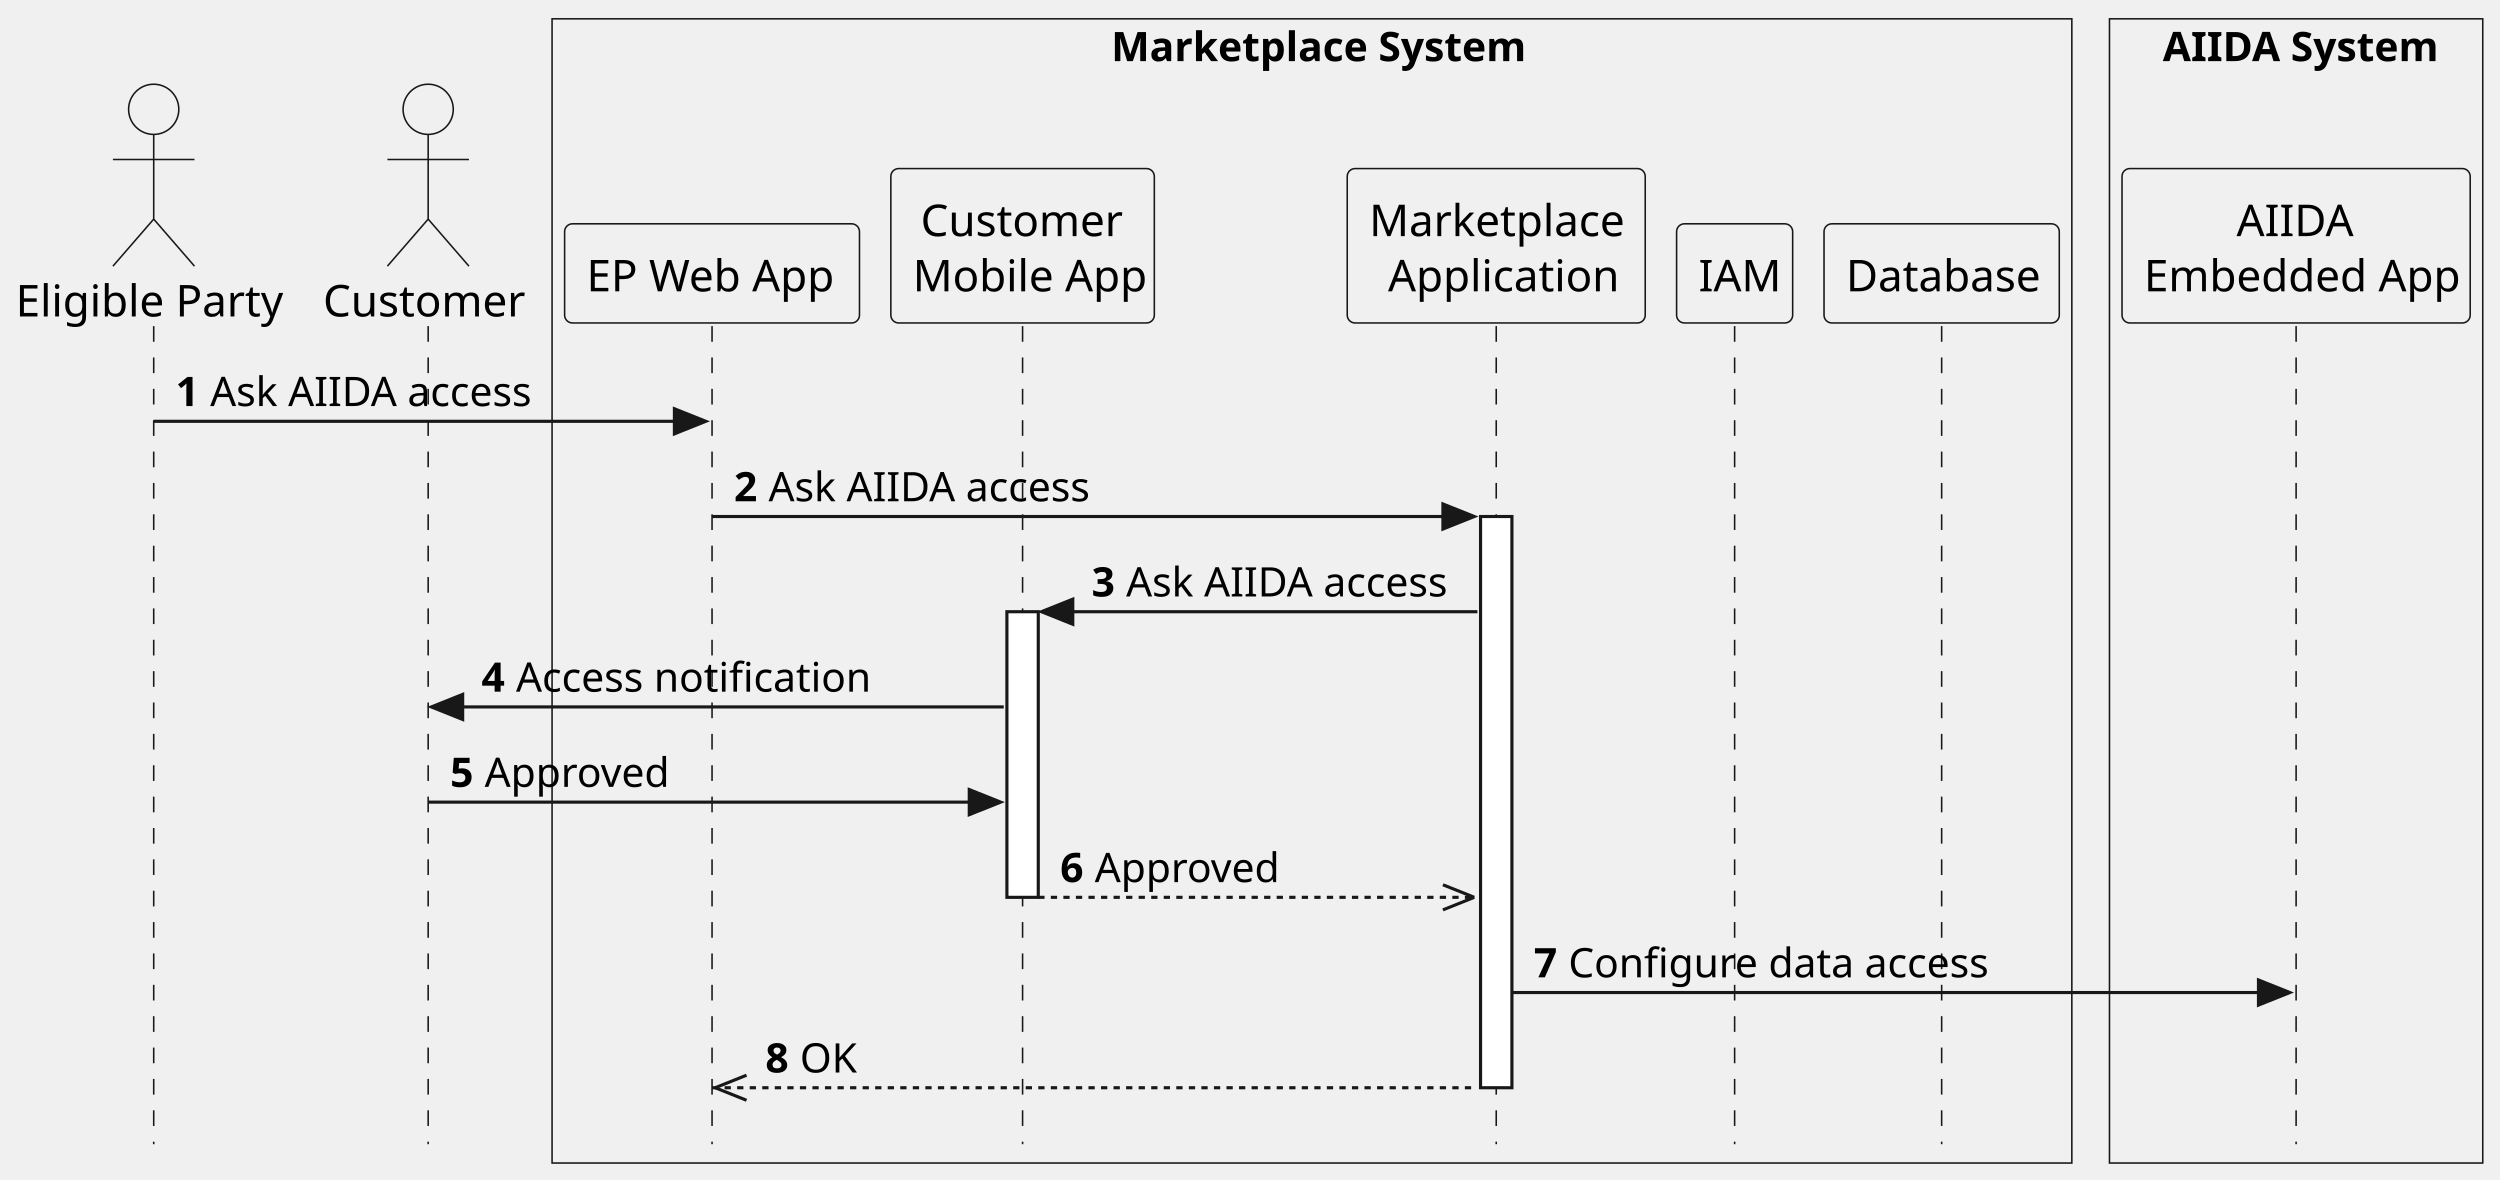
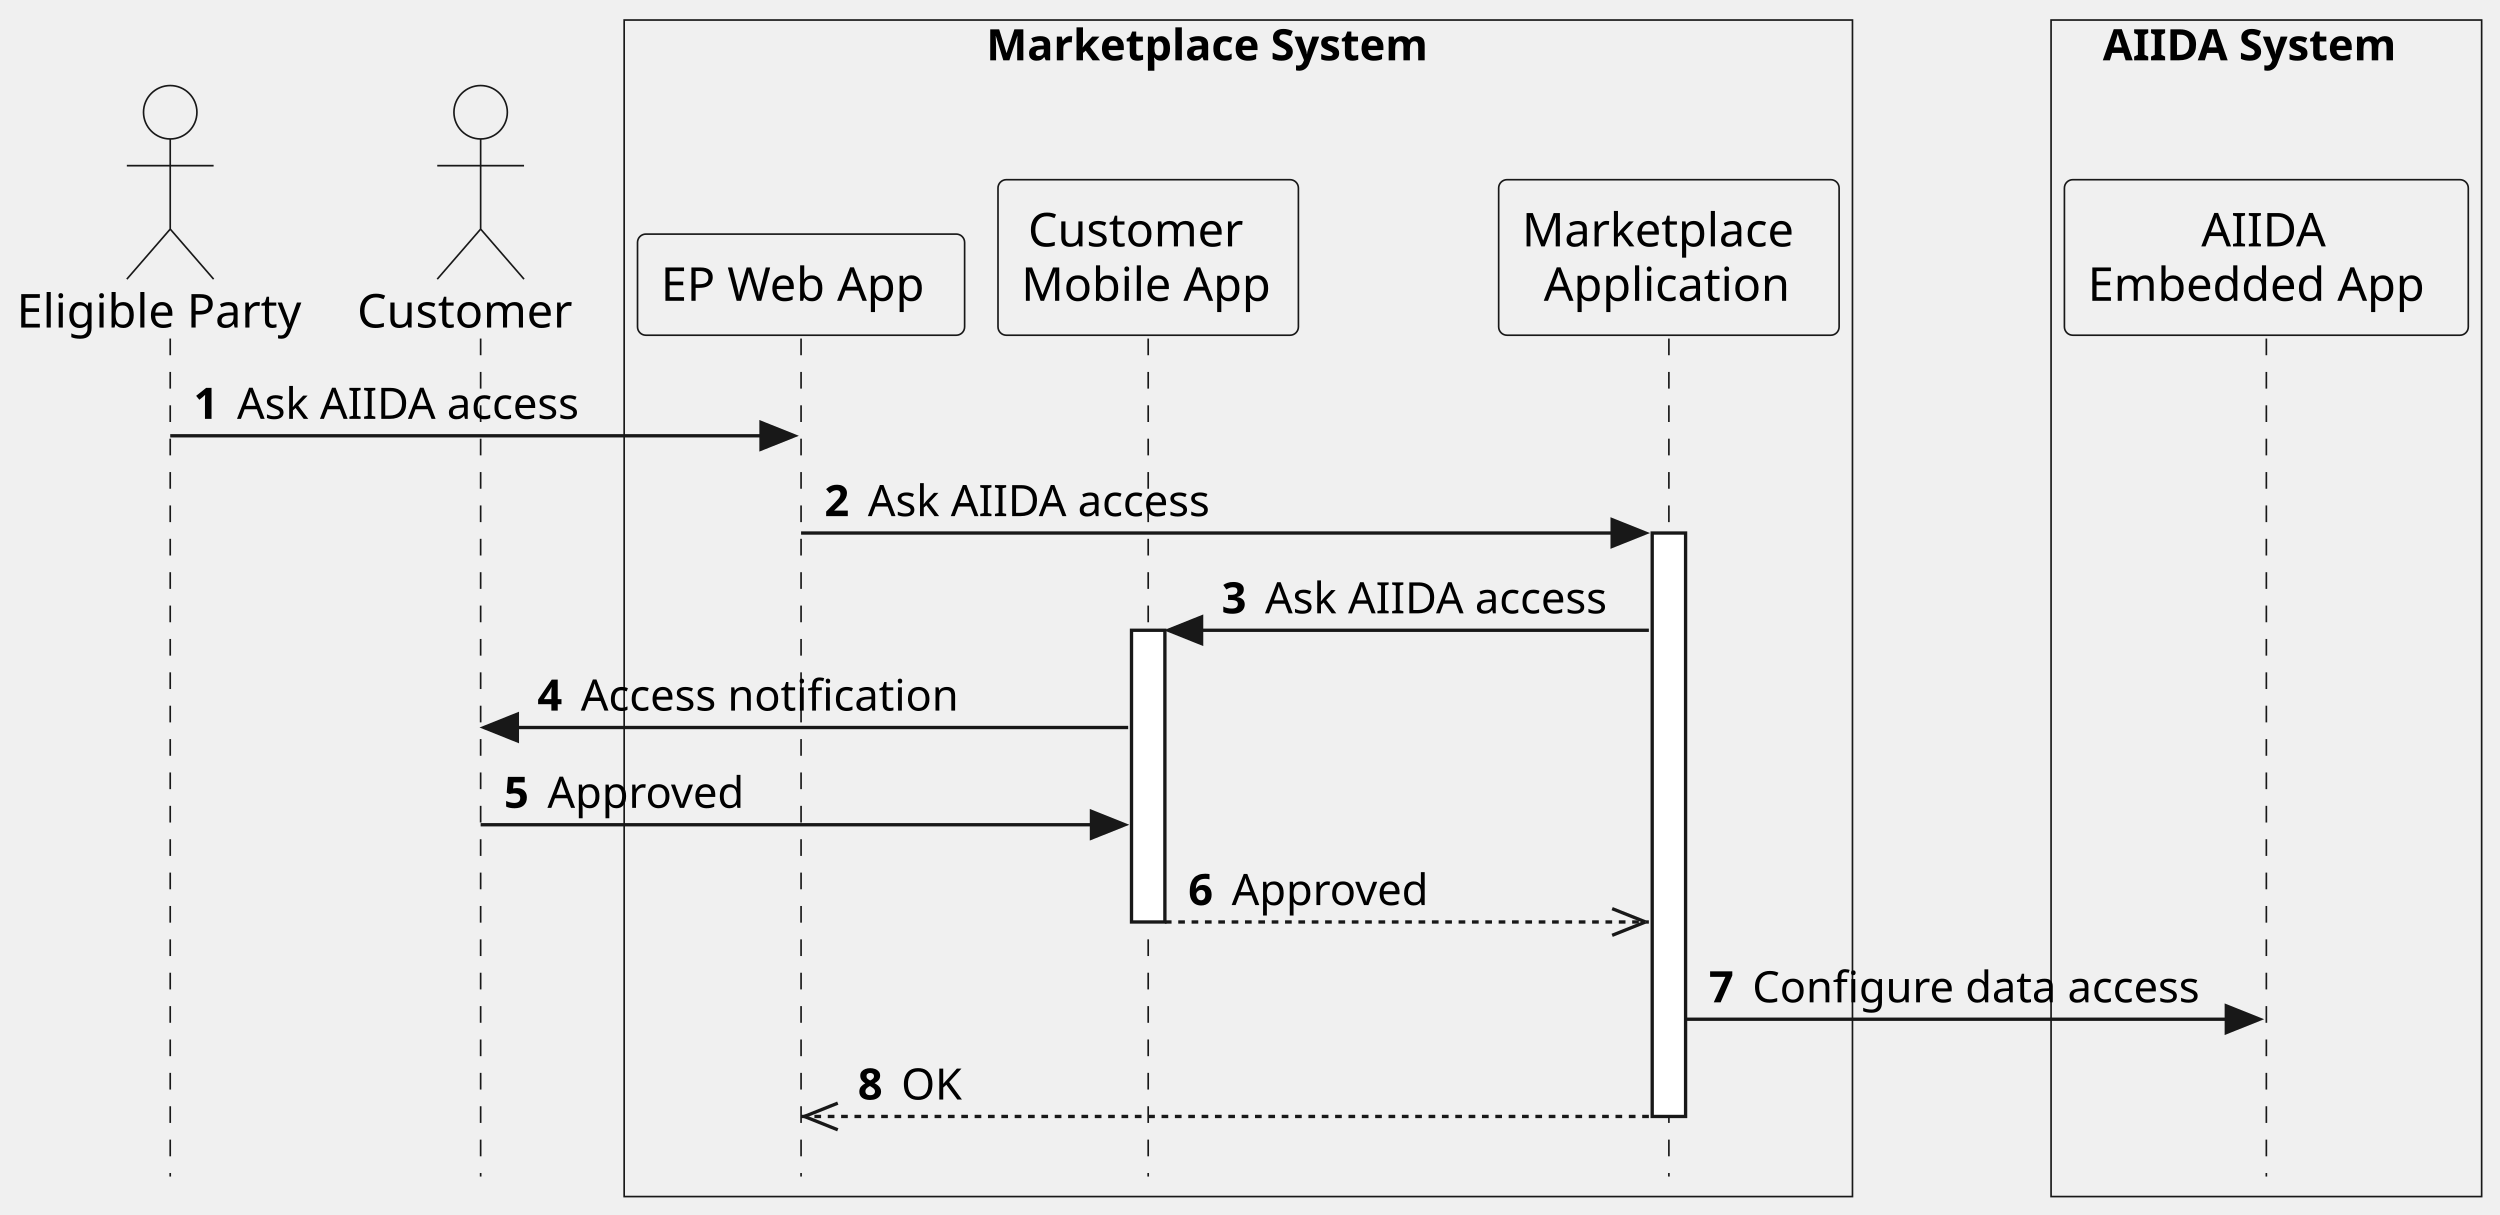
- <svg xmlns="http://www.w3.org/2000/svg" contentStyleType="text/css" height="376px" preserveAspectRatio="none" style="width:797px;height:376px;background:#FFFFFF;" version="1.1" viewBox="0 0 797 376" width="797px" zoomAndPan="magnify">
+ <svg xmlns="http://www.w3.org/2000/svg" contentStyleType="text/css" height="364px" preserveAspectRatio="none" style="width:749px;height:364px;background:#FFFFFF;" version="1.1" viewBox="0 0 749 364" width="749px" zoomAndPan="magnify">
  <defs />
  <g>
-     <rect fill="none" height="364.773" style="stroke:#181818;stroke-width:0.5;" width="484.5" x="176" y="6" />
-     <text fill="#000000" font-family="sans-serif" font-size="13" font-weight="bold" lengthAdjust="spacing" textLength="128" x="354.25" y="19.495">Marketplace System</text>
-     <rect fill="none" height="364.773" style="stroke:#181818;stroke-width:0.5;" width="119" x="672.5" y="6" />
-     <text fill="#000000" font-family="sans-serif" font-size="13" font-weight="bold" lengthAdjust="spacing" textLength="85" x="689.5" y="19.495">AIIDA System</text>
-     <line style="stroke:#181818;stroke-width:0.5;stroke-dasharray:5.0,5.0;" x1="49" x2="49" y1="103.961" y2="364.773" />
-     <line style="stroke:#181818;stroke-width:0.5;stroke-dasharray:5.0,5.0;" x1="136.5" x2="136.5" y1="103.961" y2="364.773" />
-     <line style="stroke:#181818;stroke-width:0.5;stroke-dasharray:5.0,5.0;" x1="227" x2="227" y1="103.961" y2="364.773" />
-     <line style="stroke:#181818;stroke-width:0.5;stroke-dasharray:5.0,5.0;" x1="326" x2="326" y1="103.961" y2="364.773" />
-     <rect fill="#FFFFFF" height="91.055" style="stroke:#181818;stroke-width:1.0;" width="10" x="321" y="195.016" />
-     <line style="stroke:#181818;stroke-width:0.5;stroke-dasharray:5.0,5.0;" x1="477" x2="477" y1="103.961" y2="364.773" />
-     <rect fill="#FFFFFF" height="182.109" style="stroke:#181818;stroke-width:1.0;" width="10" x="472" y="164.664" />
-     <line style="stroke:#181818;stroke-width:0.5;stroke-dasharray:5.0,5.0;" x1="553" x2="553" y1="103.961" y2="364.773" />
-     <line style="stroke:#181818;stroke-width:0.5;stroke-dasharray:5.0,5.0;" x1="619" x2="619" y1="103.961" y2="364.773" />
-     <line style="stroke:#181818;stroke-width:0.5;stroke-dasharray:5.0,5.0;" x1="732" x2="732" y1="103.961" y2="364.773" />
-     <text fill="#000000" font-family="sans-serif" font-size="14" lengthAdjust="spacing" textLength="82" x="5" y="100.885">Eligible Party</text>
-     <ellipse cx="49" cy="34.852" fill="none" rx="8" ry="8" style="stroke:#181818;stroke-width:0.5;" />
-     <path d="M49,42.852 L49,69.852 M36,50.852 L62,50.852 M49,69.852 L36,84.852 M49,69.852 L62,84.852 " fill="none" style="stroke:#181818;stroke-width:0.5;" />
-     <text fill="#000000" font-family="sans-serif" font-size="14" lengthAdjust="spacing" textLength="61" x="103" y="100.885">Customer</text>
-     <ellipse cx="136.5" cy="34.852" fill="none" rx="8" ry="8" style="stroke:#181818;stroke-width:0.5;" />
-     <path d="M136.5,42.852 L136.5,69.852 M123.5,50.852 L149.5,50.852 M136.5,69.852 L123.5,84.852 M136.5,69.852 L149.5,84.852 " fill="none" style="stroke:#181818;stroke-width:0.5;" />
-     <rect fill="none" height="31.609" rx="2.5" ry="2.5" style="stroke:#181818;stroke-width:0.5;" width="94" x="180" y="71.352" />
-     <text fill="#000000" font-family="sans-serif" font-size="14" lengthAdjust="spacing" textLength="80" x="187" y="92.885">EP Web App</text>
-     <rect fill="none" height="49.219" rx="2.5" ry="2.5" style="stroke:#181818;stroke-width:0.5;" width="84" x="284" y="53.742" />
-     <text fill="#000000" font-family="sans-serif" font-size="14" lengthAdjust="spacing" textLength="61" x="293.5" y="75.275">Customer</text>
-     <text fill="#000000" font-family="sans-serif" font-size="14" lengthAdjust="spacing" textLength="70" x="291" y="92.885">Mobile App</text>
-     <rect fill="none" height="49.219" rx="2.5" ry="2.5" style="stroke:#181818;stroke-width:0.5;" width="95" x="429.5" y="53.742" />
-     <text fill="#000000" font-family="sans-serif" font-size="14" lengthAdjust="spacing" textLength="77" x="436.5" y="75.275">Marketplace</text>
-     <text fill="#000000" font-family="sans-serif" font-size="14" lengthAdjust="spacing" textLength="69" x="442.5" y="92.885">Application</text>
-     <rect fill="none" height="31.609" rx="2.5" ry="2.5" style="stroke:#181818;stroke-width:0.5;" width="37" x="534.5" y="71.352" />
-     <text fill="#000000" font-family="sans-serif" font-size="14" lengthAdjust="spacing" textLength="23" x="541.5" y="92.885">IAM</text>
-     <rect fill="none" height="31.609" rx="2.5" ry="2.5" style="stroke:#181818;stroke-width:0.5;" width="75" x="581.5" y="71.352" />
-     <text fill="#000000" font-family="sans-serif" font-size="14" lengthAdjust="spacing" textLength="61" x="588.5" y="92.885">Database</text>
-     <rect fill="none" height="49.219" rx="2.5" ry="2.5" style="stroke:#181818;stroke-width:0.5;" width="111" x="676.5" y="53.742" />
-     <text fill="#000000" font-family="sans-serif" font-size="14" lengthAdjust="spacing" textLength="34" x="713" y="75.275">AIIDA</text>
-     <text fill="#000000" font-family="sans-serif" font-size="14" lengthAdjust="spacing" textLength="97" x="683.5" y="92.885">Embedded App</text>
-     <polygon fill="#181818" points="215,130.312,225,134.312,215,138.312" style="stroke:#181818;stroke-width:1.0;" />
-     <line style="stroke:#181818;stroke-width:1.0;" x1="49" x2="221" y1="134.312" y2="134.312" />
-     <text fill="#000000" font-family="sans-serif" font-size="13" font-weight="bold" lengthAdjust="spacing" textLength="7" x="56" y="129.456">1</text>
-     <text fill="#000000" font-family="sans-serif" font-size="13" lengthAdjust="spacing" textLength="106" x="67" y="129.456">Ask AIIDA access</text>
-     <polygon fill="#181818" points="460,160.664,470,164.664,460,168.664" style="stroke:#181818;stroke-width:1.0;" />
-     <line style="stroke:#181818;stroke-width:1.0;" x1="227" x2="466" y1="164.664" y2="164.664" />
-     <text fill="#000000" font-family="sans-serif" font-size="13" font-weight="bold" lengthAdjust="spacing" textLength="7" x="234" y="159.808">2</text>
-     <text fill="#000000" font-family="sans-serif" font-size="13" lengthAdjust="spacing" textLength="106" x="245" y="159.808">Ask AIIDA access</text>
-     <polygon fill="#181818" points="342,191.016,332,195.016,342,199.016" style="stroke:#181818;stroke-width:1.0;" />
-     <line style="stroke:#181818;stroke-width:1.0;" x1="336" x2="471" y1="195.016" y2="195.016" />
-     <text fill="#000000" font-family="sans-serif" font-size="13" font-weight="bold" lengthAdjust="spacing" textLength="7" x="348" y="190.159">3</text>
-     <text fill="#000000" font-family="sans-serif" font-size="13" lengthAdjust="spacing" textLength="106" x="359" y="190.159">Ask AIIDA access</text>
-     <polygon fill="#181818" points="147.5,221.367,137.5,225.367,147.5,229.367" style="stroke:#181818;stroke-width:1.0;" />
-     <line style="stroke:#181818;stroke-width:1.0;" x1="141.5" x2="320" y1="225.367" y2="225.367" />
-     <text fill="#000000" font-family="sans-serif" font-size="13" font-weight="bold" lengthAdjust="spacing" textLength="7" x="153.5" y="220.511">4</text>
-     <text fill="#000000" font-family="sans-serif" font-size="13" lengthAdjust="spacing" textLength="110" x="164.5" y="220.511">Access notification</text>
-     <polygon fill="#181818" points="309,251.719,319,255.719,309,259.719" style="stroke:#181818;stroke-width:1.0;" />
-     <line style="stroke:#181818;stroke-width:1.0;" x1="136.5" x2="315" y1="255.719" y2="255.719" />
-     <text fill="#000000" font-family="sans-serif" font-size="13" font-weight="bold" lengthAdjust="spacing" textLength="7" x="143.5" y="250.862">5</text>
-     <text fill="#000000" font-family="sans-serif" font-size="13" lengthAdjust="spacing" textLength="53" x="154.5" y="250.862">Approved</text>
-     <line style="stroke:#181818;stroke-width:1.0;" x1="470" x2="460" y1="286.07" y2="282.07" />
-     <line style="stroke:#181818;stroke-width:1.0;" x1="470" x2="460" y1="286.07" y2="290.07" />
-     <line style="stroke:#181818;stroke-width:1.0;stroke-dasharray:2.0,2.0;" x1="331" x2="471" y1="286.07" y2="286.07" />
-     <text fill="#000000" font-family="sans-serif" font-size="13" font-weight="bold" lengthAdjust="spacing" textLength="7" x="338" y="281.214">6</text>
-     <text fill="#000000" font-family="sans-serif" font-size="13" lengthAdjust="spacing" textLength="53" x="349" y="281.214">Approved</text>
-     <polygon fill="#181818" points="720,312.422,730,316.422,720,320.422" style="stroke:#181818;stroke-width:1.0;" />
-     <line style="stroke:#181818;stroke-width:1.0;" x1="482" x2="726" y1="316.422" y2="316.422" />
-     <text fill="#000000" font-family="sans-serif" font-size="13" font-weight="bold" lengthAdjust="spacing" textLength="7" x="489" y="311.565">7</text>
-     <text fill="#000000" font-family="sans-serif" font-size="13" lengthAdjust="spacing" textLength="129" x="500" y="311.565">Configure data access</text>
-     <line style="stroke:#181818;stroke-width:1.0;" x1="228" x2="238" y1="346.773" y2="342.773" />
-     <line style="stroke:#181818;stroke-width:1.0;" x1="228" x2="238" y1="346.773" y2="350.773" />
-     <line style="stroke:#181818;stroke-width:1.0;stroke-dasharray:2.0,2.0;" x1="227" x2="471" y1="346.773" y2="346.773" />
-     <text fill="#000000" font-family="sans-serif" font-size="13" font-weight="bold" lengthAdjust="spacing" textLength="7" x="244" y="341.917">8</text>
-     <text fill="#000000" font-family="sans-serif" font-size="13" lengthAdjust="spacing" textLength="19" x="255" y="341.917">OK</text>
+     <rect fill="none" height="352.492" style="stroke:#181818;stroke-width:0.5;" width="368" x="187" y="6" />
+     <text fill="#000000" font-family="sans-serif" font-size="13" font-weight="bold" lengthAdjust="spacing" textLength="151" x="295.5" y="18.067">Marketplace System</text>
+     <rect fill="none" height="352.492" style="stroke:#181818;stroke-width:0.5;" width="129" x="614.5" y="6" />
+     <text fill="#000000" font-family="sans-serif" font-size="13" font-weight="bold" lengthAdjust="spacing" textLength="98" x="630" y="18.067">AIIDA System</text>
+     <line style="stroke:#181818;stroke-width:0.5;stroke-dasharray:5.0,5.0;" x1="51" x2="51" y1="101.43" y2="352.492" />
+     <line style="stroke:#181818;stroke-width:0.5;stroke-dasharray:5.0,5.0;" x1="144" x2="144" y1="101.43" y2="352.492" />
+     <line style="stroke:#181818;stroke-width:0.5;stroke-dasharray:5.0,5.0;" x1="240" x2="240" y1="101.43" y2="352.492" />
+     <line style="stroke:#181818;stroke-width:0.5;stroke-dasharray:5.0,5.0;" x1="344" x2="344" y1="101.43" y2="352.492" />
+     <rect fill="#FFFFFF" height="87.398" style="stroke:#181818;stroke-width:1.0;" width="10" x="339" y="188.828" />
+     <line style="stroke:#181818;stroke-width:0.5;stroke-dasharray:5.0,5.0;" x1="500" x2="500" y1="101.43" y2="352.492" />
+     <rect fill="#FFFFFF" height="174.797" style="stroke:#181818;stroke-width:1.0;" width="10" x="495" y="159.695" />
+     <line style="stroke:#181818;stroke-width:0.5;stroke-dasharray:5.0,5.0;" x1="679" x2="679" y1="101.43" y2="352.492" />
+     <text fill="#000000" font-family="sans-serif" font-size="14" lengthAdjust="spacing" textLength="86" x="5" y="98.128">Eligible Party</text>
+     <ellipse cx="51" cy="33.633" fill="none" rx="8" ry="8" style="stroke:#181818;stroke-width:0.5;" />
+     <path d="M51,41.633 L51,68.633 M38,49.633 L64,49.633 M51,68.633 L38,83.633 M51,68.633 L64,83.633 " fill="none" style="stroke:#181818;stroke-width:0.5;" />
+     <text fill="#000000" font-family="sans-serif" font-size="14" lengthAdjust="spacing" textLength="68" x="107" y="98.128">Customer</text>
+     <ellipse cx="144" cy="33.633" fill="none" rx="8" ry="8" style="stroke:#181818;stroke-width:0.5;" />
+     <path d="M144,41.633 L144,68.633 M131,49.633 L157,49.633 M144,68.633 L131,83.633 M144,68.633 L157,83.633 " fill="none" style="stroke:#181818;stroke-width:0.5;" />
+     <rect fill="none" height="30.297" rx="2.5" ry="2.5" style="stroke:#181818;stroke-width:0.5;" width="98" x="191" y="70.133" />
+     <text fill="#000000" font-family="sans-serif" font-size="14" lengthAdjust="spacing" textLength="84" x="198" y="90.128">EP Web App</text>
+     <rect fill="none" height="46.594" rx="2.5" ry="2.5" style="stroke:#181818;stroke-width:0.5;" width="90" x="299" y="53.836" />
+     <text fill="#000000" font-family="sans-serif" font-size="14" lengthAdjust="spacing" textLength="68" x="308" y="73.831">Customer</text>
+     <text fill="#000000" font-family="sans-serif" font-size="14" lengthAdjust="spacing" textLength="76" x="306" y="90.128">Mobile App</text>
+     <rect fill="none" height="46.594" rx="2.5" ry="2.5" style="stroke:#181818;stroke-width:0.5;" width="102" x="449" y="53.836" />
+     <text fill="#000000" font-family="sans-serif" font-size="14" lengthAdjust="spacing" textLength="84" x="456" y="73.831">Marketplace</text>
+     <text fill="#000000" font-family="sans-serif" font-size="14" lengthAdjust="spacing" textLength="75" x="462.5" y="90.128">Application</text>
+     <rect fill="none" height="46.594" rx="2.5" ry="2.5" style="stroke:#181818;stroke-width:0.5;" width="121" x="618.5" y="53.836" />
+     <text fill="#000000" font-family="sans-serif" font-size="14" lengthAdjust="spacing" textLength="35" x="659.5" y="73.831">AIIDA</text>
+     <text fill="#000000" font-family="sans-serif" font-size="14" lengthAdjust="spacing" textLength="107" x="625.5" y="90.128">Embedded App</text>
+     <polygon fill="#181818" points="228,126.562,238,130.562,228,134.562" style="stroke:#181818;stroke-width:1.0;" />
+     <line style="stroke:#181818;stroke-width:1.0;" x1="51" x2="234" y1="130.562" y2="130.562" />
+     <text fill="#000000" font-family="sans-serif" font-size="13" font-weight="bold" lengthAdjust="spacing" textLength="9" x="58" y="125.497">1</text>
+     <text fill="#000000" font-family="sans-serif" font-size="13" lengthAdjust="spacing" textLength="109" x="71" y="125.497">Ask AIIDA access</text>
+     <polygon fill="#181818" points="483,155.695,493,159.695,483,163.695" style="stroke:#181818;stroke-width:1.0;" />
+     <line style="stroke:#181818;stroke-width:1.0;" x1="240" x2="489" y1="159.695" y2="159.695" />
+     <text fill="#000000" font-family="sans-serif" font-size="13" font-weight="bold" lengthAdjust="spacing" textLength="9" x="247" y="154.629">2</text>
+     <text fill="#000000" font-family="sans-serif" font-size="13" lengthAdjust="spacing" textLength="109" x="260" y="154.629">Ask AIIDA access</text>
+     <polygon fill="#181818" points="360,184.828,350,188.828,360,192.828" style="stroke:#181818;stroke-width:1.0;" />
+     <line style="stroke:#181818;stroke-width:1.0;" x1="354" x2="494" y1="188.828" y2="188.828" />
+     <text fill="#000000" font-family="sans-serif" font-size="13" font-weight="bold" lengthAdjust="spacing" textLength="9" x="366" y="183.762">3</text>
+     <text fill="#000000" font-family="sans-serif" font-size="13" lengthAdjust="spacing" textLength="109" x="379" y="183.762">Ask AIIDA access</text>
+     <polygon fill="#181818" points="155,213.961,145,217.961,155,221.961" style="stroke:#181818;stroke-width:1.0;" />
+     <line style="stroke:#181818;stroke-width:1.0;" x1="149" x2="338" y1="217.961" y2="217.961" />
+     <text fill="#000000" font-family="sans-serif" font-size="13" font-weight="bold" lengthAdjust="spacing" textLength="9" x="161" y="212.895">4</text>
+     <text fill="#000000" font-family="sans-serif" font-size="13" lengthAdjust="spacing" textLength="119" x="174" y="212.895">Access notification</text>
+     <polygon fill="#181818" points="327,243.094,337,247.094,327,251.094" style="stroke:#181818;stroke-width:1.0;" />
+     <line style="stroke:#181818;stroke-width:1.0;" x1="144" x2="333" y1="247.094" y2="247.094" />
+     <text fill="#000000" font-family="sans-serif" font-size="13" font-weight="bold" lengthAdjust="spacing" textLength="9" x="151" y="242.028">5</text>
+     <text fill="#000000" font-family="sans-serif" font-size="13" lengthAdjust="spacing" textLength="61" x="164" y="242.028">Approved</text>
+     <line style="stroke:#181818;stroke-width:1.0;" x1="493" x2="483" y1="276.227" y2="272.227" />
+     <line style="stroke:#181818;stroke-width:1.0;" x1="493" x2="483" y1="276.227" y2="280.227" />
+     <line style="stroke:#181818;stroke-width:1.0;stroke-dasharray:2.0,2.0;" x1="349" x2="494" y1="276.227" y2="276.227" />
+     <text fill="#000000" font-family="sans-serif" font-size="13" font-weight="bold" lengthAdjust="spacing" textLength="9" x="356" y="271.161">6</text>
+     <text fill="#000000" font-family="sans-serif" font-size="13" lengthAdjust="spacing" textLength="61" x="369" y="271.161">Approved</text>
+     <polygon fill="#181818" points="667,301.359,677,305.359,667,309.359" style="stroke:#181818;stroke-width:1.0;" />
+     <line style="stroke:#181818;stroke-width:1.0;" x1="505" x2="673" y1="305.359" y2="305.359" />
+     <text fill="#000000" font-family="sans-serif" font-size="13" font-weight="bold" lengthAdjust="spacing" textLength="9" x="512" y="300.293">7</text>
+     <text fill="#000000" font-family="sans-serif" font-size="13" lengthAdjust="spacing" textLength="142" x="525" y="300.293">Configure data access</text>
+     <line style="stroke:#181818;stroke-width:1.0;" x1="241" x2="251" y1="334.492" y2="330.492" />
+     <line style="stroke:#181818;stroke-width:1.0;" x1="241" x2="251" y1="334.492" y2="338.492" />
+     <line style="stroke:#181818;stroke-width:1.0;stroke-dasharray:2.0,2.0;" x1="240" x2="494" y1="334.492" y2="334.492" />
+     <text fill="#000000" font-family="sans-serif" font-size="13" font-weight="bold" lengthAdjust="spacing" textLength="9" x="257" y="329.426">8</text>
+     <text fill="#000000" font-family="sans-serif" font-size="13" lengthAdjust="spacing" textLength="18" x="270" y="329.426">OK</text>
  </g>
</svg>
